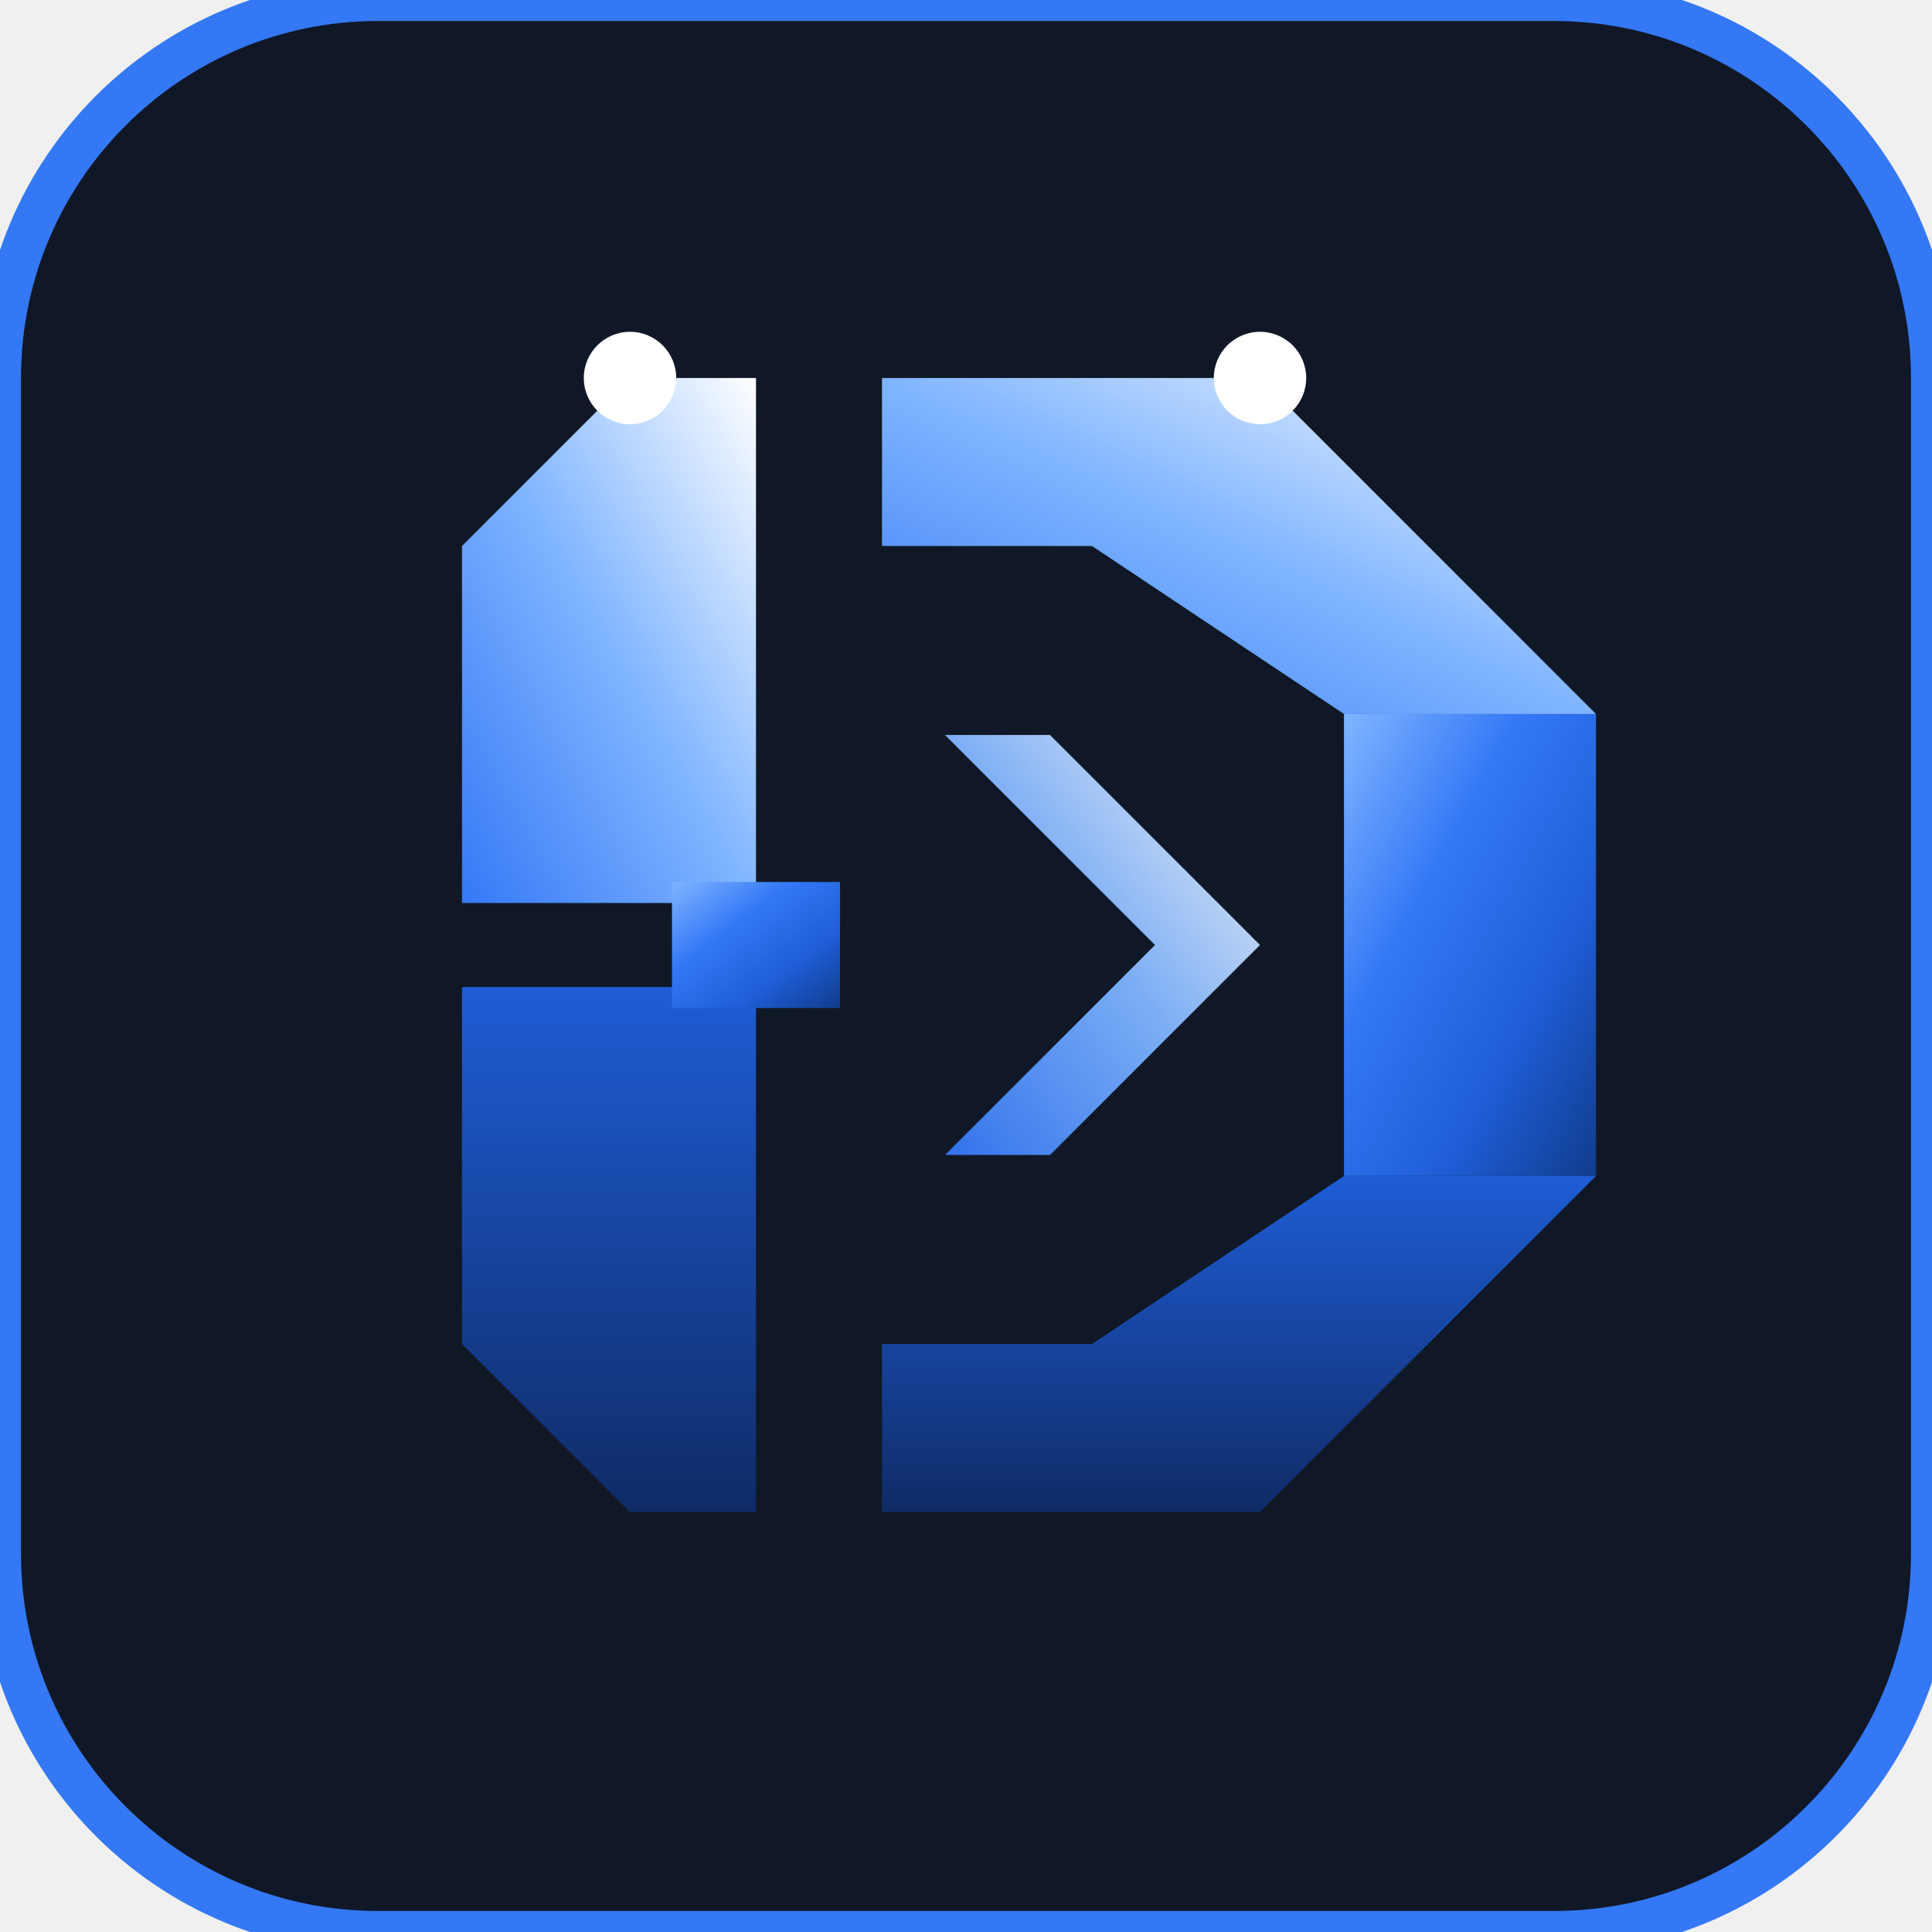
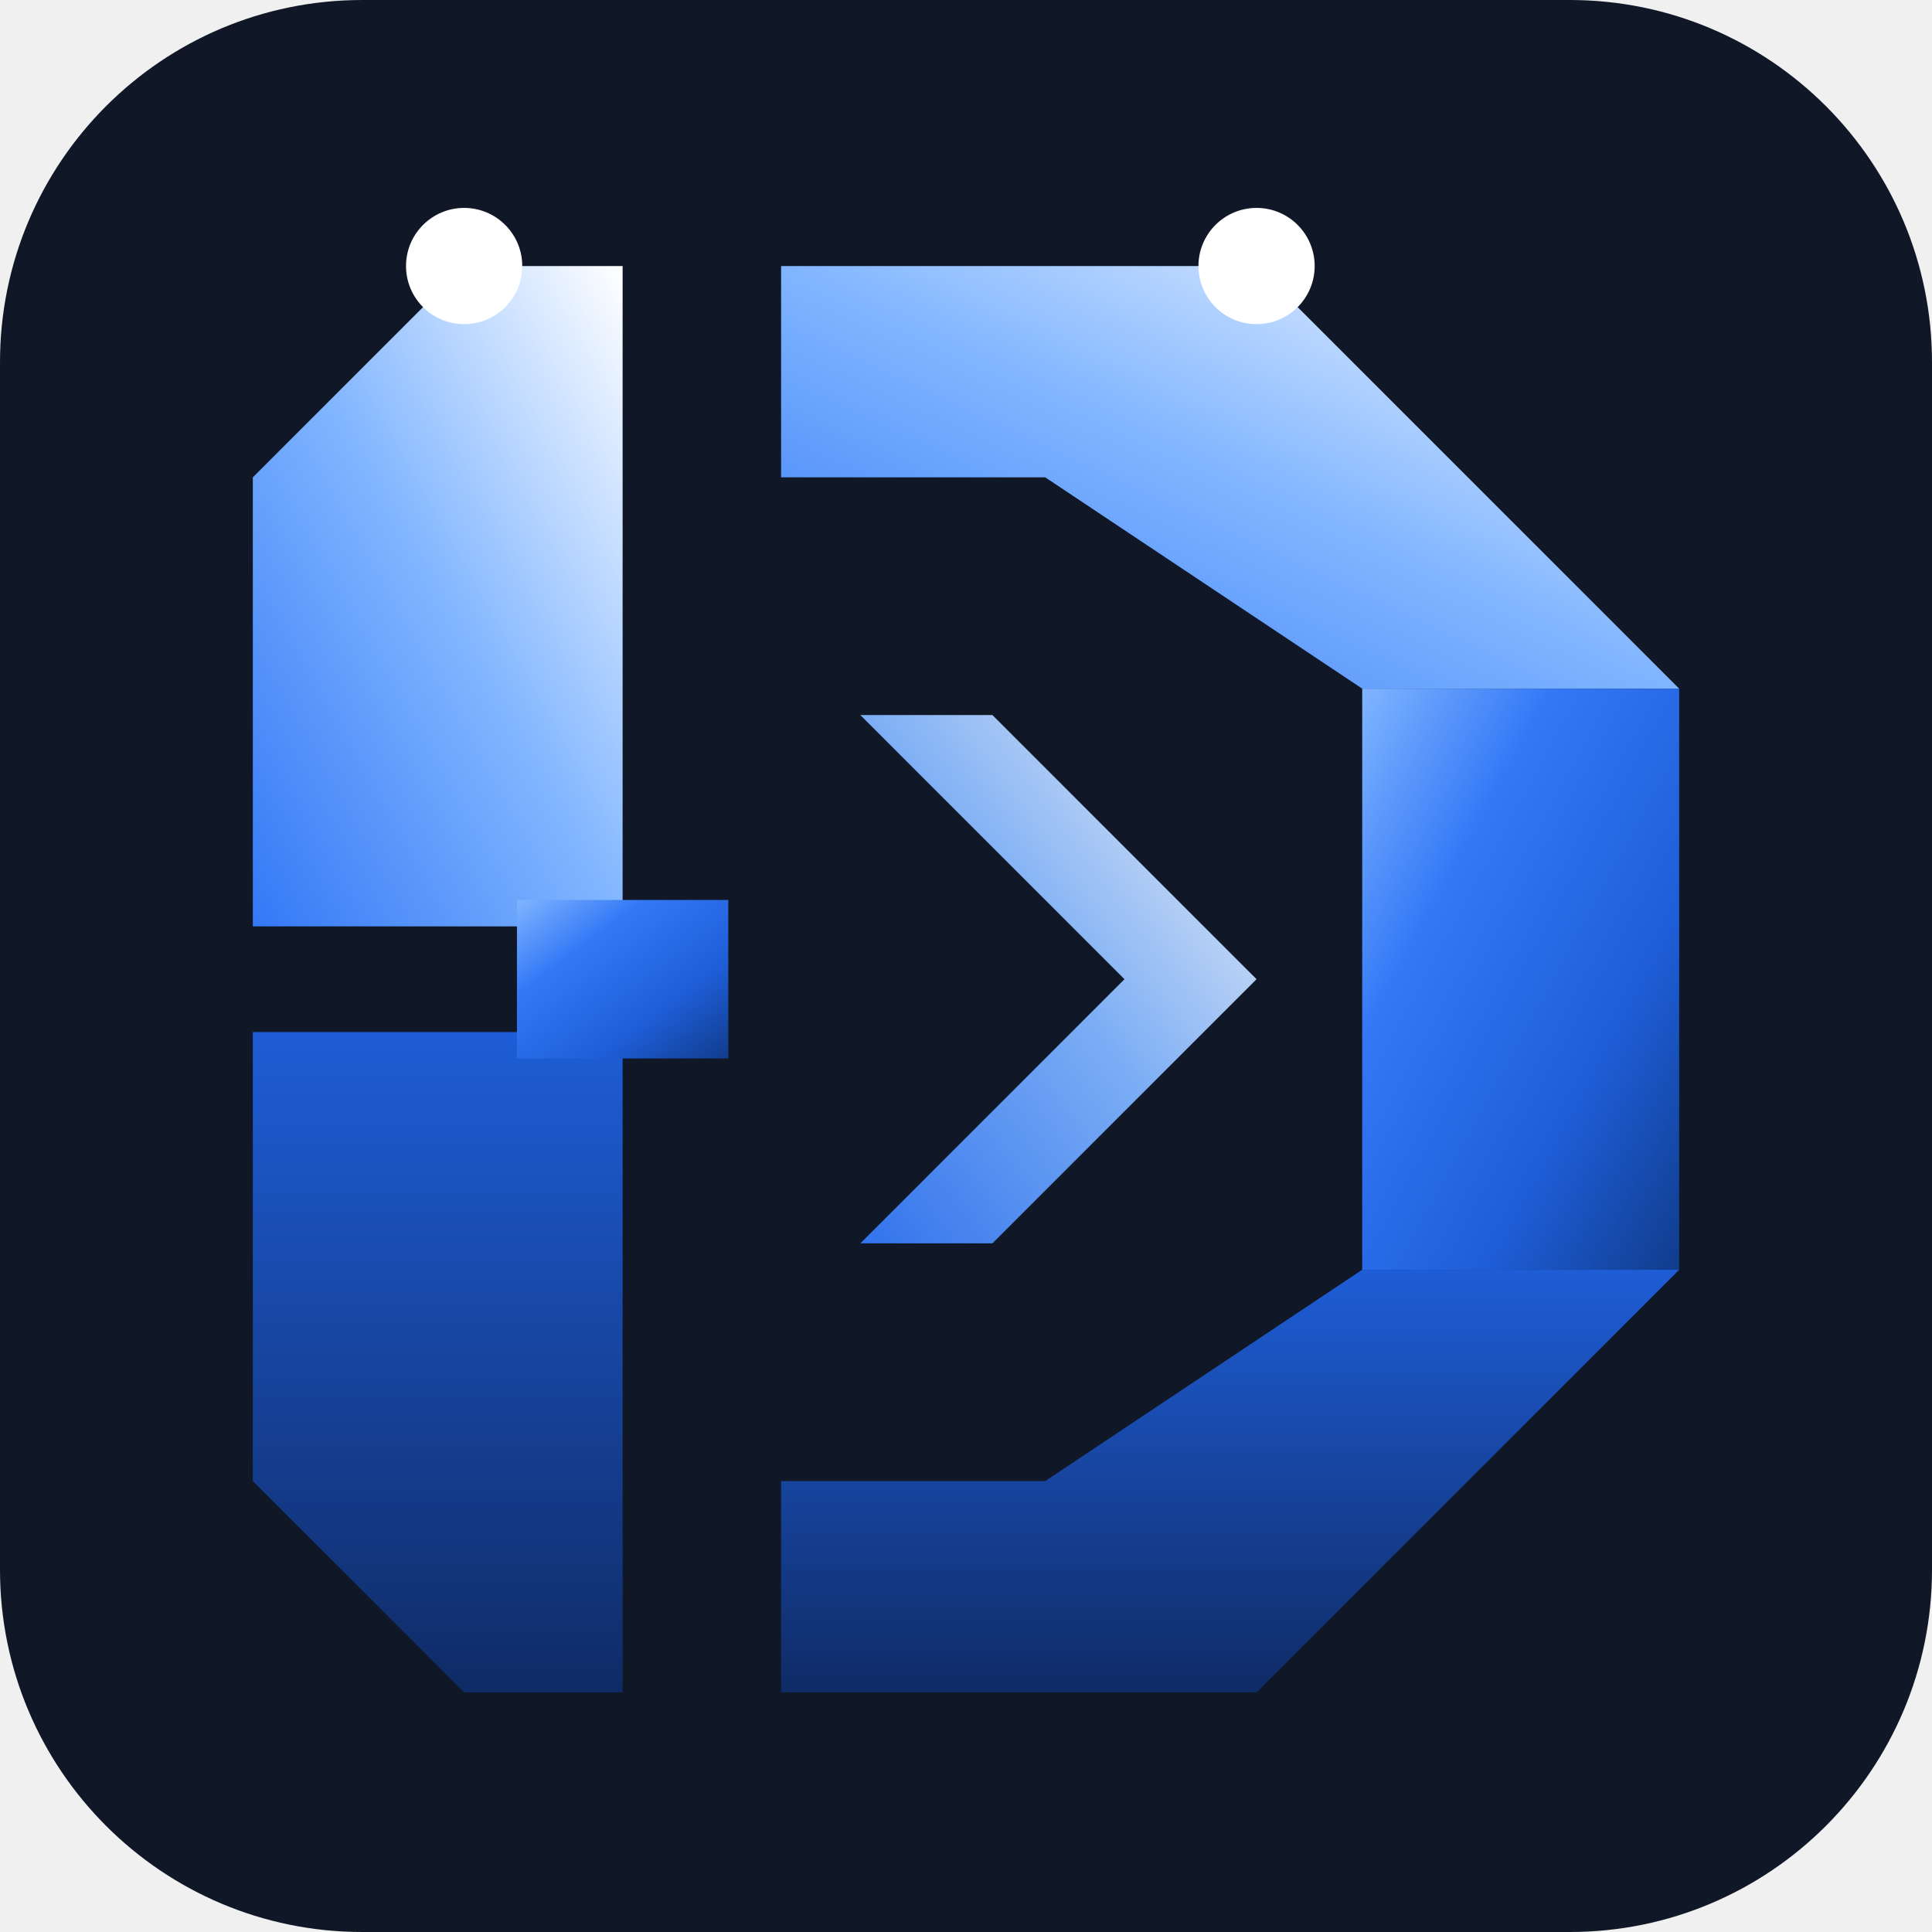
- <svg xmlns="http://www.w3.org/2000/svg" version="1.1" x="0px" y="0px" width="64px" height="64px" viewBox="0 0 92 92" xml:space="preserve">
+ <svg xmlns="http://www.w3.org/2000/svg" version="1.1" width="512" height="512" viewBox="0 0 512 512">
  <defs>
-     <linearGradient id="fav_blueGrad" x1="0%" y1="0%" x2="100%" y2="100%">
+     <linearGradient id="d_blueGrad" x1="0%" y1="0%" x2="100%" y2="100%">
      <stop offset="0%" stop-color="#80B5FF" />
-       <stop offset="35%" stop-color="#3478F6" />
+       <stop offset="30%" stop-color="#3478F6" />
      <stop offset="70%" stop-color="#1e5dd6" />
      <stop offset="100%" stop-color="#103c8c" />
    </linearGradient>
-     <linearGradient id="fav_blueLight" x1="0%" y1="100%" x2="100%" y2="0%">
+     <linearGradient id="d_blueLight" x1="0%" y1="100%" x2="100%" y2="0%">
      <stop offset="0%" stop-color="#3478F6" />
      <stop offset="50%" stop-color="#80B5FF" />
      <stop offset="100%" stop-color="#FFFFFF" />
    </linearGradient>
-     <linearGradient id="fav_blueDark" x1="0%" y1="0%" x2="0%" y2="100%">
+     <linearGradient id="d_blueDark" x1="0%" y1="0%" x2="0%" y2="100%">
      <stop offset="0%" stop-color="#1e5dd6" />
      <stop offset="100%" stop-color="#0f2b66" />
    </linearGradient>
  </defs>
-   <rect width="92" height="92" rx="18" fill="#101827" stroke="#3478F6" stroke-width="2" />
-   <g transform="translate(4, -1)">
-     <polygon points="18,27 26,19 32,19 32,44 18,44" fill="url(#fav_blueLight)" />
-     <polygon points="18,48 32,48 32,73 26,73 18,65" fill="url(#fav_blueDark)" />
-     <polygon points="28,43 36,43 36,49 28,49" fill="url(#fav_blueGrad)" />
-     <polygon points="38,19 56,19 72,35 60,35 48,27 38,27" fill="url(#fav_blueLight)" />
-     <polygon points="72,35 72,57 60,57 60,35" fill="url(#fav_blueGrad)" />
-     <polygon points="72,57 56,73 38,73 38,65 48,65 60,57" fill="url(#fav_blueDark)" />
-     <polygon points="41,36 51,46 41,56 46,56 56,46 46,36" fill="url(#fav_blueLight)" opacity="0.95" />
+   <rect width="512" height="512" rx="96" fill="#101827" />
+   <g id="d_techD" transform="translate(256, 256) scale(7) translate(-45, -45.5)">
+     <polygon points="18,27 26,19 32,19 32,44 18,44" fill="url(#d_blueLight)" />
+     <polygon points="18,48 32,48 32,73 26,73 18,65" fill="url(#d_blueDark)" />
+     <polygon points="28,43 36,43 36,49 28,49" fill="url(#d_blueGrad)" />
+     <polygon points="38,19 56,19 72,35 60,35 48,27 38,27" fill="url(#d_blueLight)" />
+     <polygon points="72,35 72,57 60,57 60,35" fill="url(#d_blueGrad)" />
+     <polygon points="72,57 56,73 38,73 38,65 48,65 60,57" fill="url(#d_blueDark)" />
+     <polygon points="41,36 51,46 41,56 46,56 56,46 46,36" fill="url(#d_blueLight)" opacity="0.95" />
    <circle cx="26" cy="19" r="2.2" fill="#FFFFFF" />
    <circle cx="56" cy="19" r="2.2" fill="#FFFFFF" />
  </g>
</svg>
